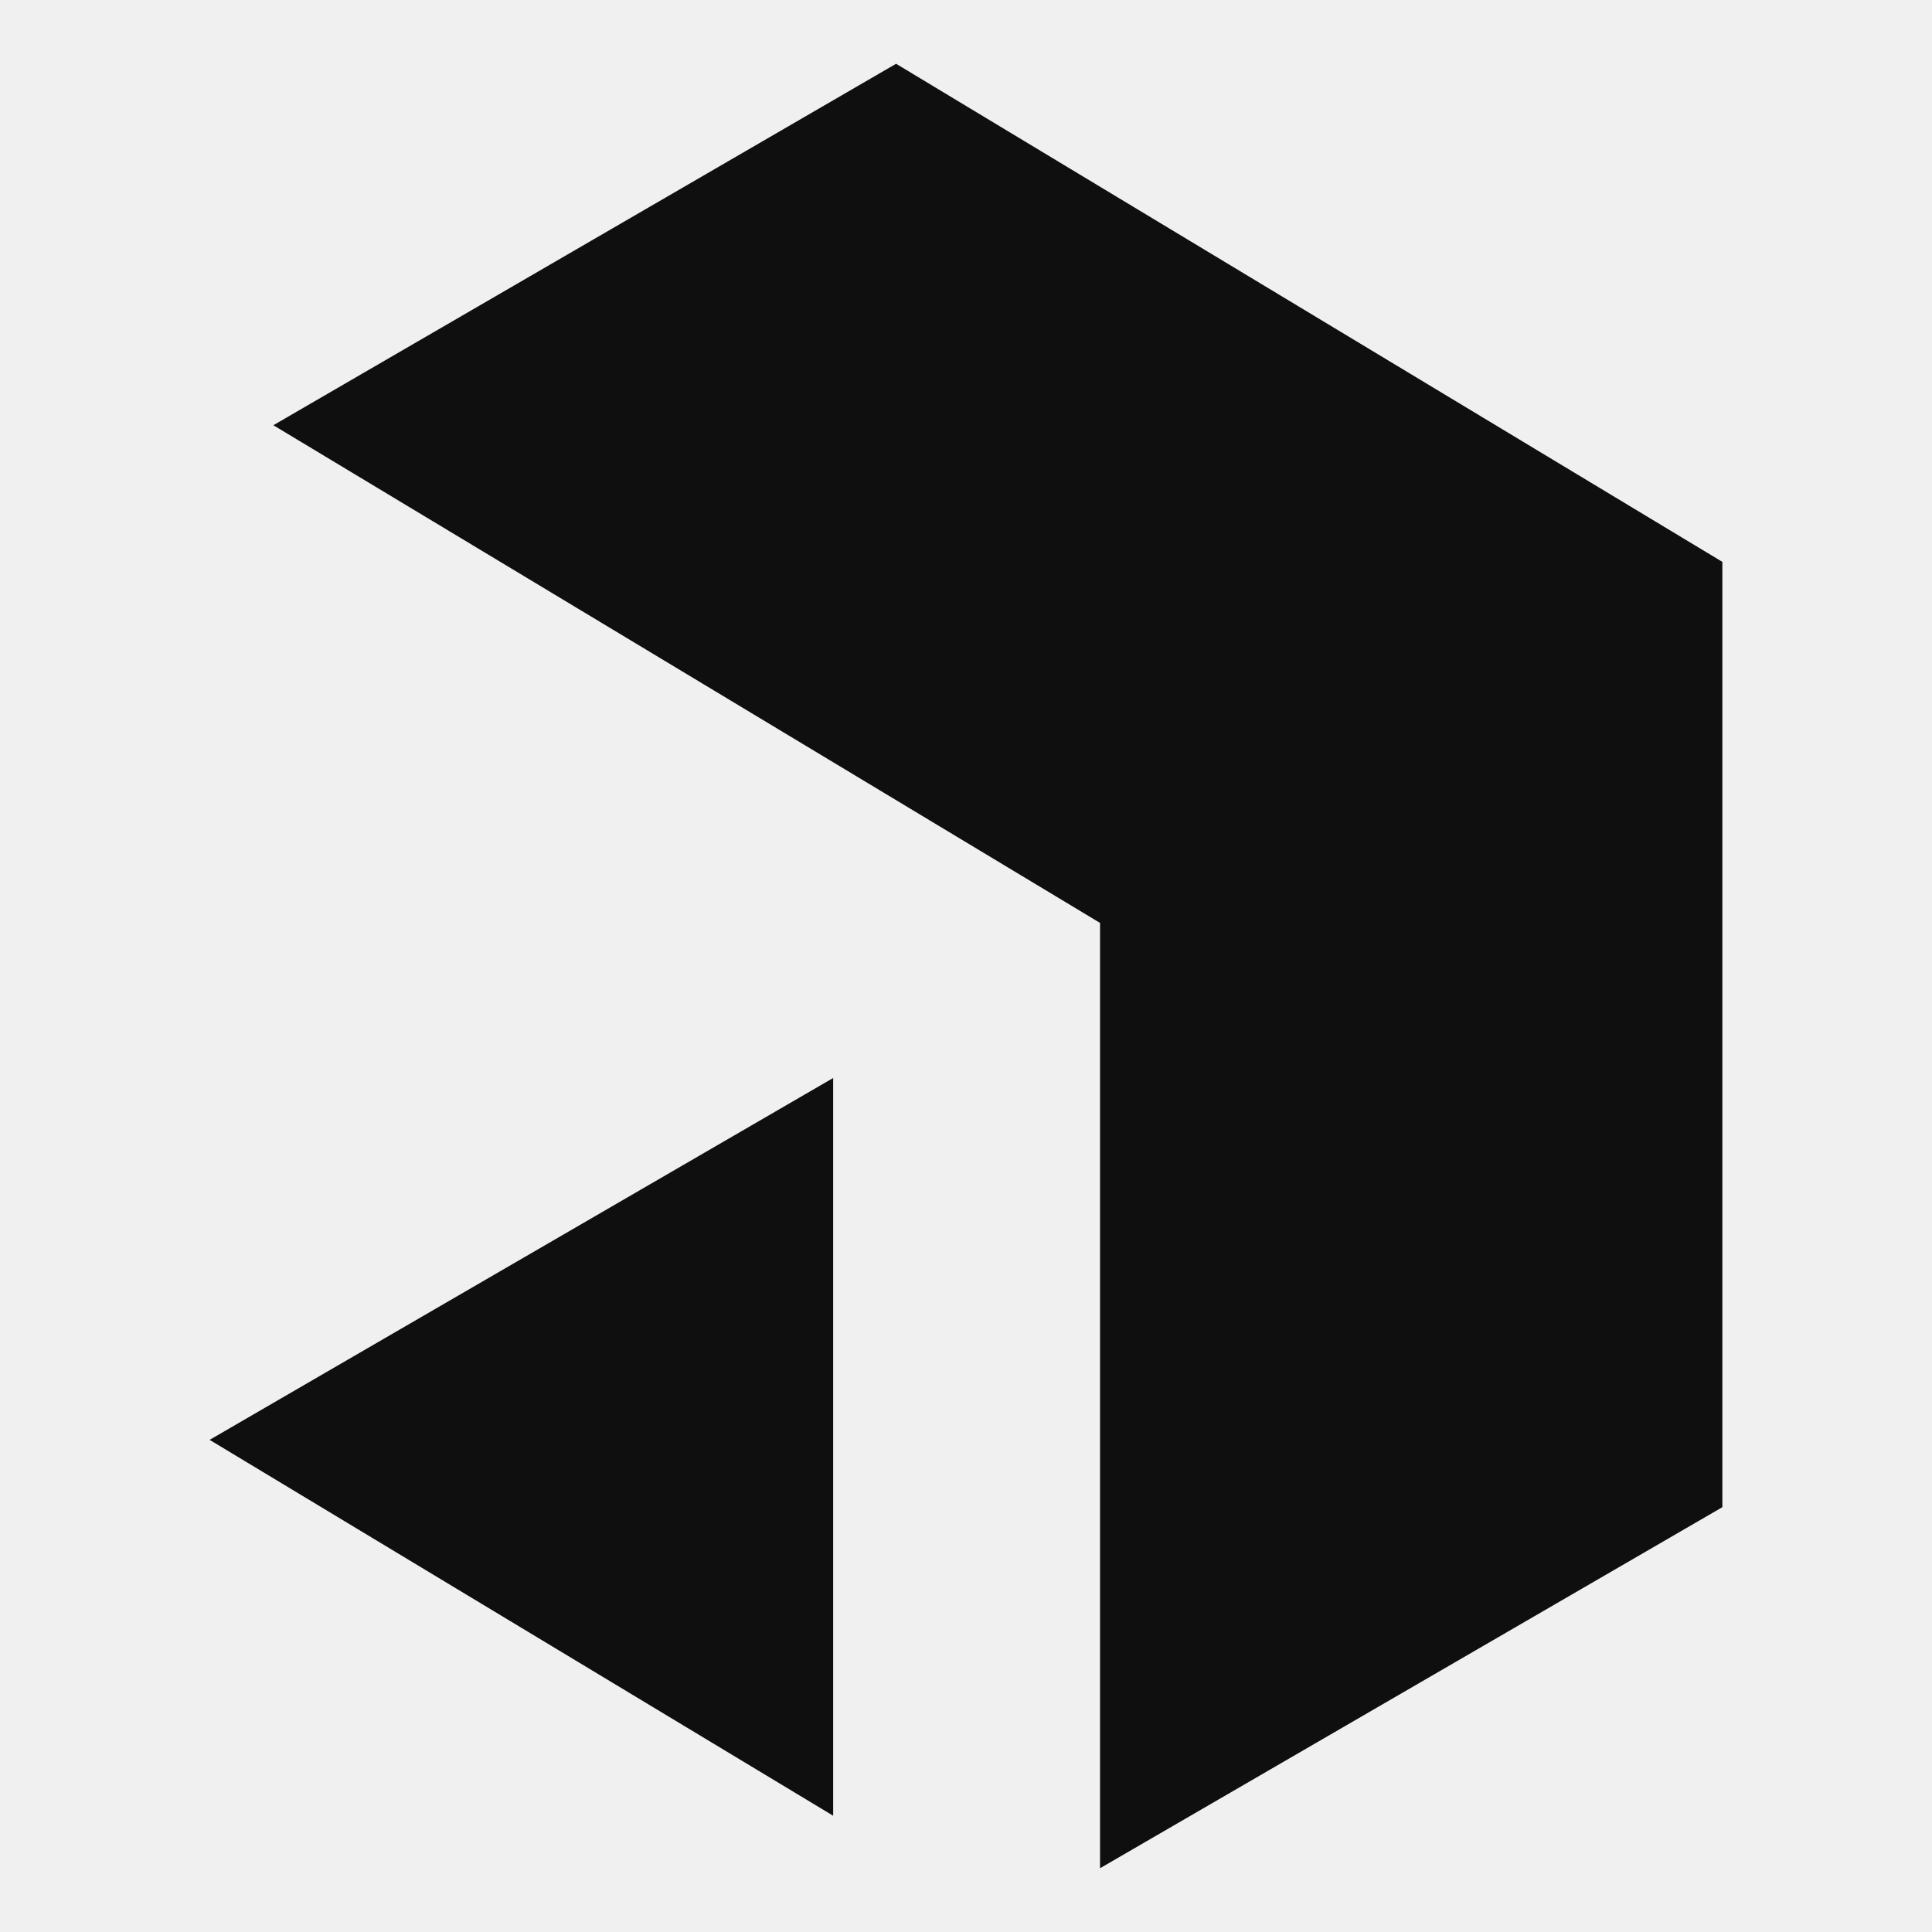
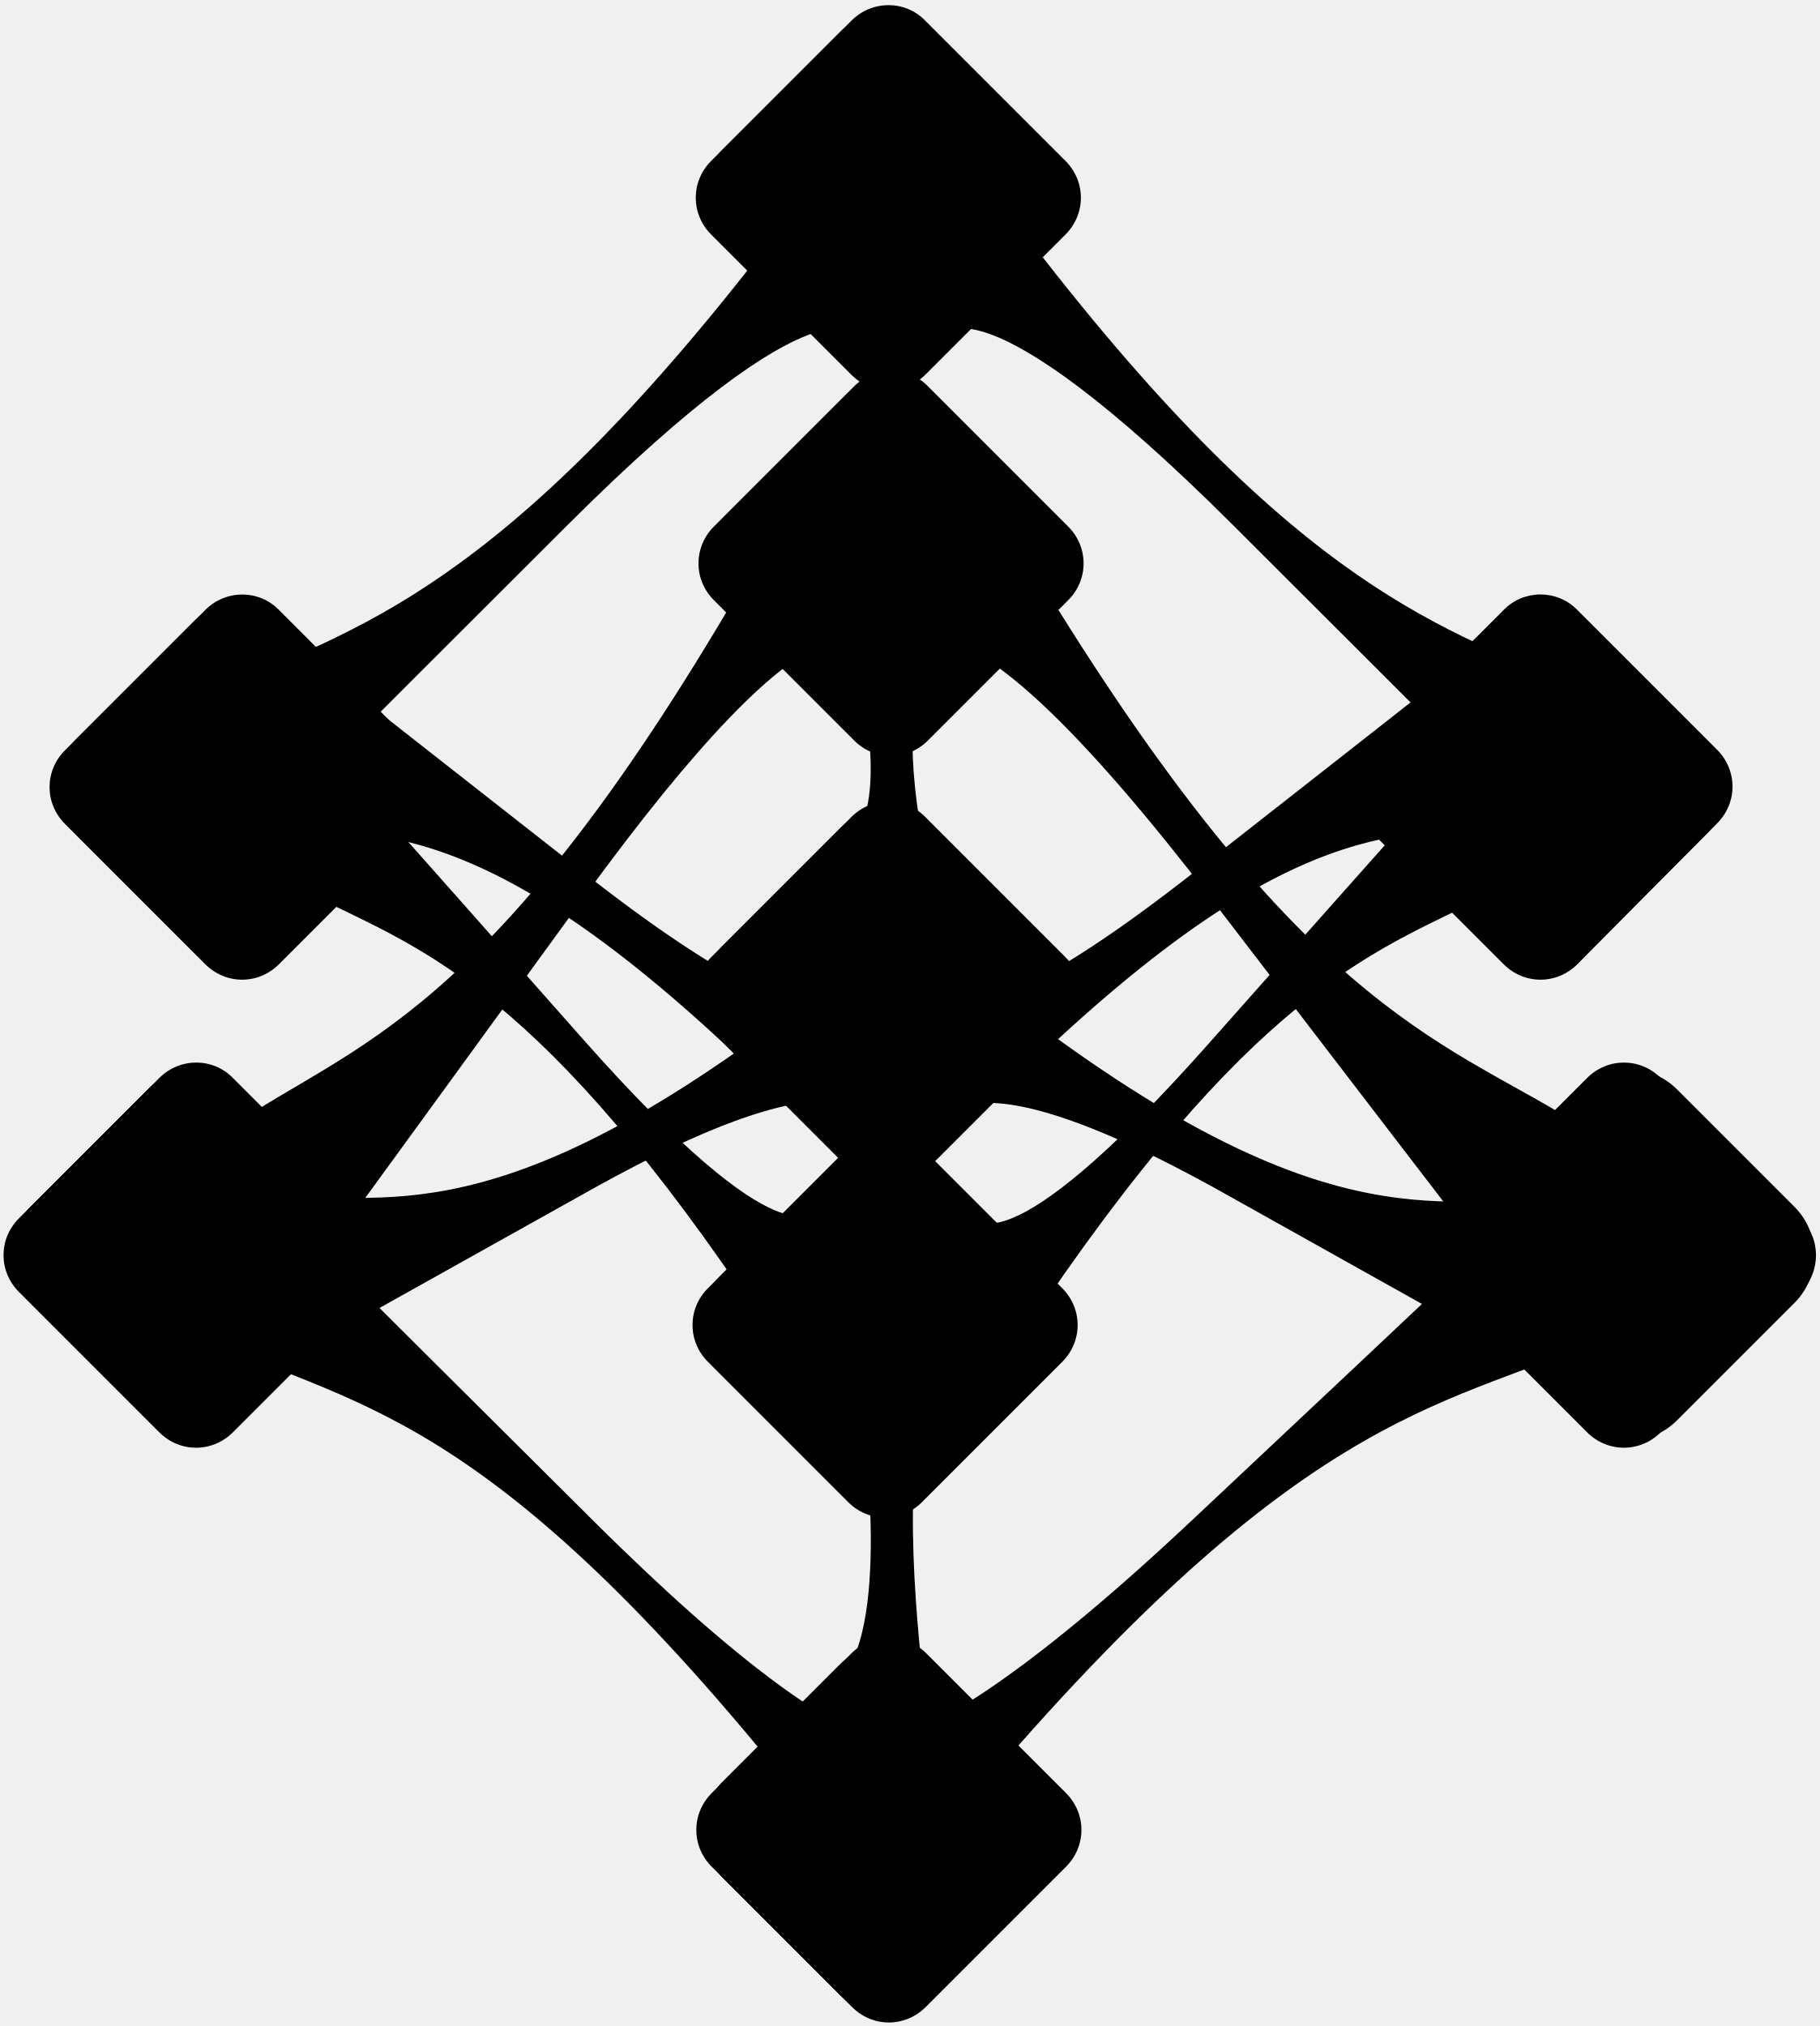
- <svg xmlns="http://www.w3.org/2000/svg" width="260" height="260" viewBox="0 0 260 260" fill="none">
-   <style>
-     path {
-       fill: #0F0F0F;
-     }
- 
-     @media (prefers-color-scheme: dark) {
-       path {
-         fill: white;
-       }
-     }
-   </style>
-   <path d="M120.59 8.582L231.788 75.614V202.829L148.039 251.418V124.203L36.787 57.225L120.59 8.582Z" />
-   <path d="M112.123 244.353V145.073L28.211 193.769L112.123 244.353Z" />
+ <svg xmlns="http://www.w3.org/2000/svg" width="336" height="374" viewBox="0 0 336 374">
+   <path d="M170.9 313.7C170.9 313.7 166.4 281.5 169.8 263.3L159.3 262.9C159.3 262.9 164.9 302.3 154.2 310.8L170.9 313.7Z" />
+   <path d="M274.8 165.2C255.3 175.1 233.4 181.1 193 240.2H182.7L179.7 224.5C179.7 224.5 184.8 235.9 223.1 192.7C261.4 149.5 261.5 149.5 261.5 149.5L274.3 145.7L280.4 155.4L274.8 165.2Z" />
+   <path d="M57 164.9C76.1 174.6 97.5 180.5 137.1 238.6H147.2L150.1 223.1C150.1 223.1 145.2 234.3 107.6 191.8C70 149.3 70 149.4 70 149.4L57.5 145.7L51.5 155.2L57 164.9Z" />
+   <path d="M156.6 211.9L130.7 237.8C126.9 241.6 126.9 247.6 130.7 251.4L156.6 277.3C160.4 281.1 166.4 281.1 170.2 277.3L196.1 251.4C199.9 247.6 199.9 241.6 196.1 237.8L170.2 211.9C166.4 208.1 160.3 208.1 156.6 211.9Z" />
+   <path d="M163.4 210.3V278.8C160.2 278.8 157 277.6 154.5 275.1L132.8 253.4C127.9 248.5 127.9 240.6 132.8 235.7L154.5 214C156.9 211.5 160.1 210.3 163.4 210.3Z" />
+   <path d="M171.3 159.6C171.3 159.6 166.4 139.3 169.5 127.8L159 127.4C159 127.4 165.1 152.3 154.5 157.5L171.3 159.6Z" />
+   <path d="M275.9 152.2C255 154.9 233.7 150.5 174.7 212.2L165.8 206L169.7 181.4C169.7 181.4 169.4 201 220.2 161.2C271 121.4 270.9 121.4 270.9 121.4L283.5 123.6L284.8 141.3L275.9 152.2Z" />
+   <path d="M52.2 152.2C73.1 154.9 94.4 150.5 153.4 212.2L162.3 206L158.4 181.4C158.4 181.4 158.7 201 107.9 161.2C57.1 121.4 57.2 121.4 57.2 121.4L44.6 123.6L43.3 141.3L52.2 152.2Z" />
+   <path d="M285.3 221.4C263.2 221.6 240.3 228.3 180.6 180.6L170.8 187.3L173.7 208.8C173.7 208.8 174.4 191.3 226.4 220.5C278.4 249.6 278.4 249.6 278.4 249.6L291.9 246L294.2 230L285.3 221.4Z" />
+   <path d="M51 220.7C72.7 220.9 95.2 227.5 153.7 180.8L163.3 187.3L160.5 208.4C160.5 208.4 159.8 191.3 108.8 219.8C57.8 248.3 57.8 248.3 57.8 248.3L44.6 244.8L42.3 229.1L51 220.7Z" />
+   <path d="M36.6 246.4C64.1 259.9 88 258.2 145.1 328.8L166.6 340.1L170.8 320.4C170.8 320.4 163.7 334.6 109.5 280.7C55.3 226.8 55.3 226.7 55.3 226.7L37.2 222L28.5 234.1L36.6 246.4Z" />
+   <path d="M297.2 246.4C268.1 259.9 242.8 258.2 182.3 328.8L159.5 340.1L155.1 320.4C155.1 320.4 162.6 334.6 220 280.7C277.4 226.8 277.3 226.7 277.3 226.7L296.4 222L305.6 234.1L297.2 246.4Z" />
+   <path d="M287.4 205.1C263.3 190.9 236.3 182.4 186.5 97.9H173.7L170 120.4C170 120.4 176.2 104.1 223.6 165.9C271 227.7 270.9 227.6 270.9 227.6L286.7 233L294.3 219.2L287.4 205.1Z" />
+   <path d="M47.1 205.1C69.9 190.9 95.5 182.4 142.8 97.9H154.9L158.4 120.4C158.4 120.4 152.5 104.1 107.6 165.9C62.7 227.7 62.7 227.6 62.7 227.6L47.7 233L40.5 219.2L47.1 205.1Z" />
+   <path d="M291.4 127C267.3 116.1 240.3 109.6 190.5 44.9H177.7L174 62.1C174 62.1 180.2 49.6 227.6 96.9C275 144.2 274.9 144.2 274.9 144.2L290.7 148.3L298.3 137.7L291.4 127Z" />
+   <path d="M41 127C65.1 116.1 92.1 109.6 141.9 44.9H154.7L158.4 62.1C158.4 62.1 152.2 49.6 104.8 96.9C57.4 144.2 57.5 144.2 57.5 144.2L41.7 148.3L34.1 137.7L41 127Z" />
+   <path d="M29.4 199L3.5 224.9C-0.3 228.7 -0.3 234.7 3.5 238.5L29.4 264.4C33.2 268.2 39.2 268.2 43 264.4L68.9 238.5C72.7 234.7 72.7 228.7 68.9 224.9L43 199C39.3 195.2 33.2 195.2 29.4 199Z" />
+   <path d="M36.2 197.4V265.9C33 265.9 29.8 264.7 27.3 262.2L5.6 240.5C0.7 235.6 0.7 227.7 5.6 222.8L27.3 201.1C29.8 198.6 33 197.4 36.2 197.4Z" />
+   <path d="M37.9 112.6L12 138.5C8.2 142.3 8.2 148.3 12 152.1L37.9 178C41.7 181.8 47.7 181.8 51.5 178L77.4 152.1C81.2 148.3 81.2 142.3 77.4 138.5L51.5 112.6C47.8 108.8 41.7 108.8 37.9 112.6Z" />
+   <path d="M44.7 111V179.5C41.5 179.5 38.3 178.3 35.8 175.8L14.1 154.1C9.2 149.2 9.2 141.3 14.1 136.4L35.8 114.7C38.3 112.2 41.5 111 44.7 111Z" />
+   <path d="M157.2 150.8L131.3 176.7C127.5 180.5 127.5 186.5 131.3 190.3L157.2 216.2C161 220 167 220 170.8 216.2L196.7 190.3C200.5 186.5 200.5 180.5 196.7 176.7L170.8 150.8C167.1 147 161 147 157.2 150.8Z" />
+   <path d="M164 149.2V217.7C160.8 217.7 157.6 216.5 155.1 214L133.4 192.3C128.5 187.4 128.5 179.5 133.4 174.6L155.1 152.9C157.6 150.4 160.8 149.2 164 149.2Z" />
+   <path d="M157.2 305.2L131.4 331C127.6 334.8 127.6 340.8 131.4 344.6L157.3 370.5C161.1 374.3 167.1 374.3 170.9 370.5L196.8 344.6C200.6 340.8 200.6 334.8 196.8 331L170.9 305.1C167.1 301.4 161 301.4 157.2 305.2Z" />
+   <path d="M164 303.6V372C160.8 372 157.6 370.8 155.1 368.3L133.4 346.6C128.5 341.7 128.5 333.8 133.4 328.9L155.1 307.2C157.6 304.8 160.8 303.6 164 303.6Z" />
+   <path d="M277.6 112.6L251.7 138.5C247.9 142.3 247.9 148.3 251.7 152.1L277.6 178C281.4 181.8 287.4 181.8 291.2 178L317 152C320.8 148.2 320.8 142.2 317 138.4L291.1 112.5C287.4 108.8 281.3 108.8 277.6 112.6Z" />
+   <path d="M284.3 111V179.5C287.5 179.5 290.7 178.3 293.2 175.8L314.9 154.1C319.8 149.2 319.8 141.3 314.9 136.4L293.2 114.7C290.8 112.2 287.6 111 284.3 111Z" />
+   <path d="M332.4 224.9L306.6 199C302.8 195.2 296.8 195.2 293 199L267.1 224.9C263.3 228.7 263.3 234.7 267.1 238.5L293 264.4C296.8 268.2 302.8 268.2 306.6 264.4L332.5 238.5C336.2 234.7 336.2 228.6 332.4 224.9Z" />
+   <path d="M300.7 197.4V265.9C303.9 265.9 307.1 264.7 309.6 262.2L331.3 240.5C336.2 235.6 336.2 227.7 331.3 222.8L309.6 201.1C307.1 198.6 303.9 197.4 300.7 197.4Z" />
+   <path d="M157.7 71.3L131.8 97.2C128 101 128 107 131.8 110.8L157.7 136.7C161.5 140.5 167.5 140.5 171.3 136.7L197.2 110.8C201 107 201 101 197.2 97.2L171.3 71.3C167.6 67.5 161.5 67.5 157.7 71.3Z" />
+   <path d="M164.5 69.7V138.2C161.3 138.2 158.1 137 155.6 134.5L134 112.8C129.1 107.9 129.1 100 134 95.1L155.7 73.4C158.1 70.9 161.3 69.7 164.5 69.7Z" />
+   <path d="M157.2 3.8L131.3 29.7C127.5 33.5 127.5 39.5 131.3 43.3L157.2 69.2C161 73 167 73 170.8 69.2L196.7 43.3C200.5 39.5 200.5 33.5 196.7 29.7L170.8 3.8C167.1 1.21593e-05 161 1.21593e-05 157.2 3.8Z" />
+   <path d="M164 2.2V70.7C160.8 70.7 157.6 69.5 155.1 67L133.4 45.3C128.5 40.4 128.5 32.5 133.4 27.6L155.1 5.9C157.6 3.4 160.8 2.2 164 2.2Z" />
</svg>
